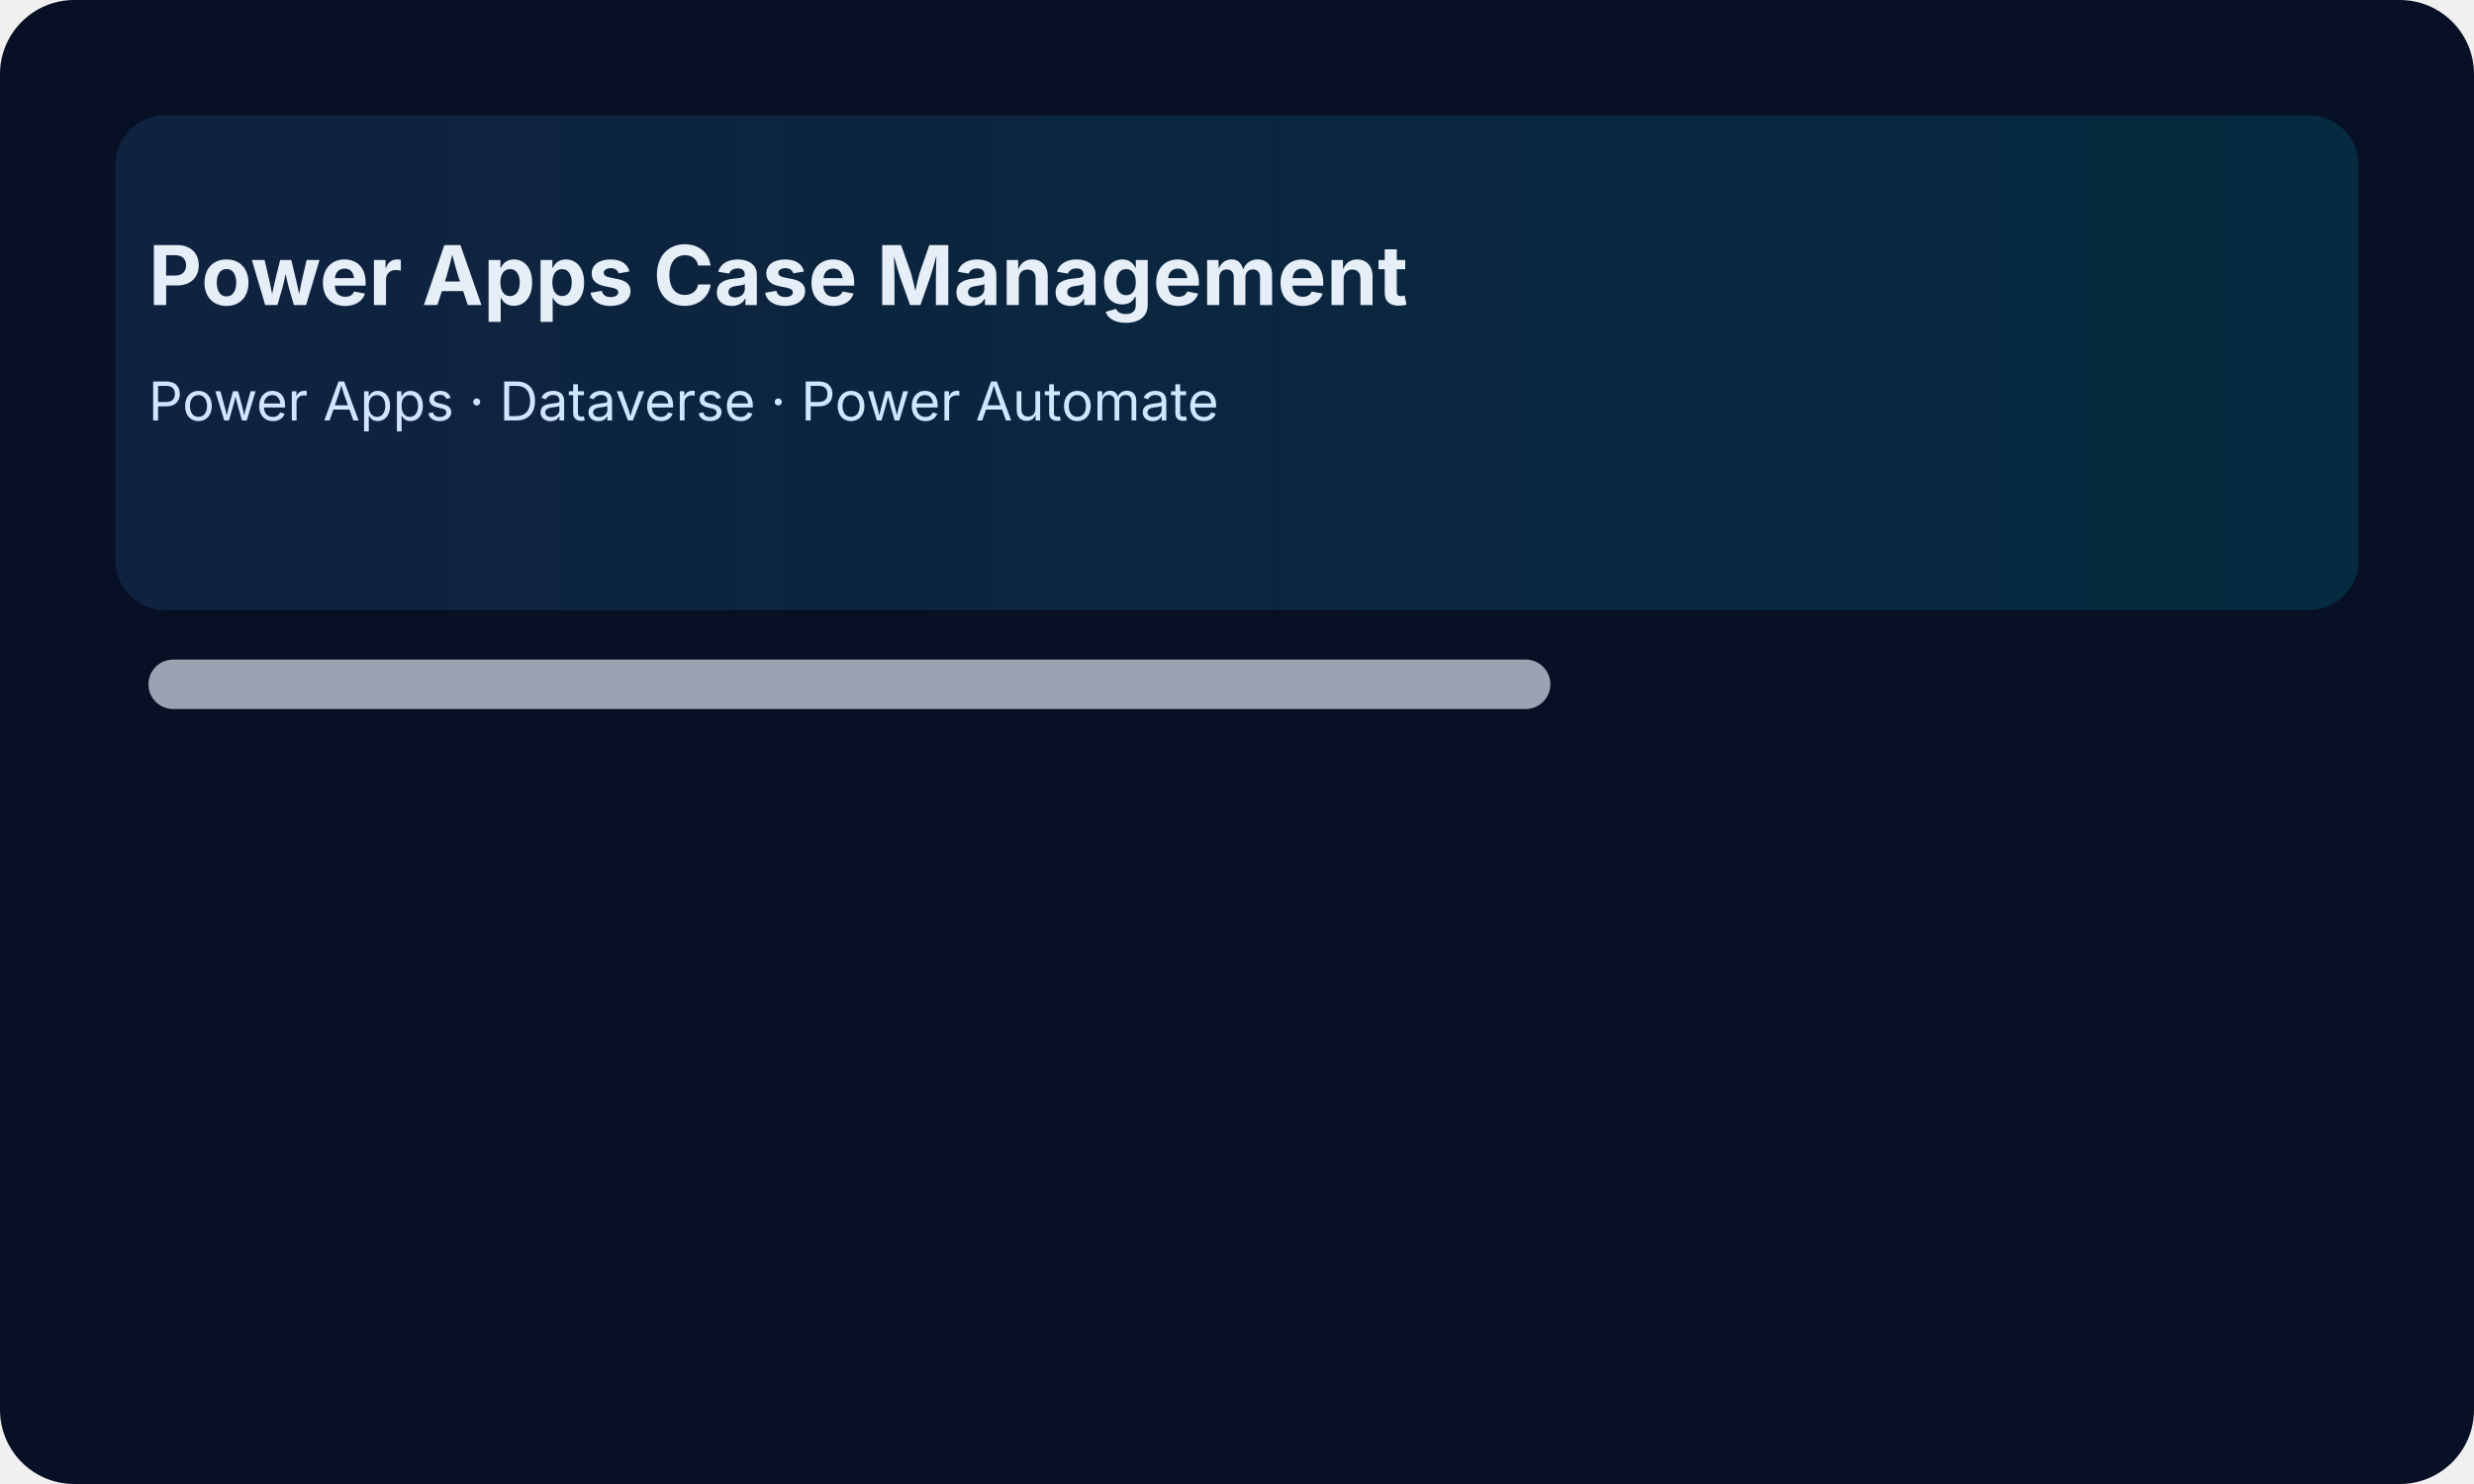
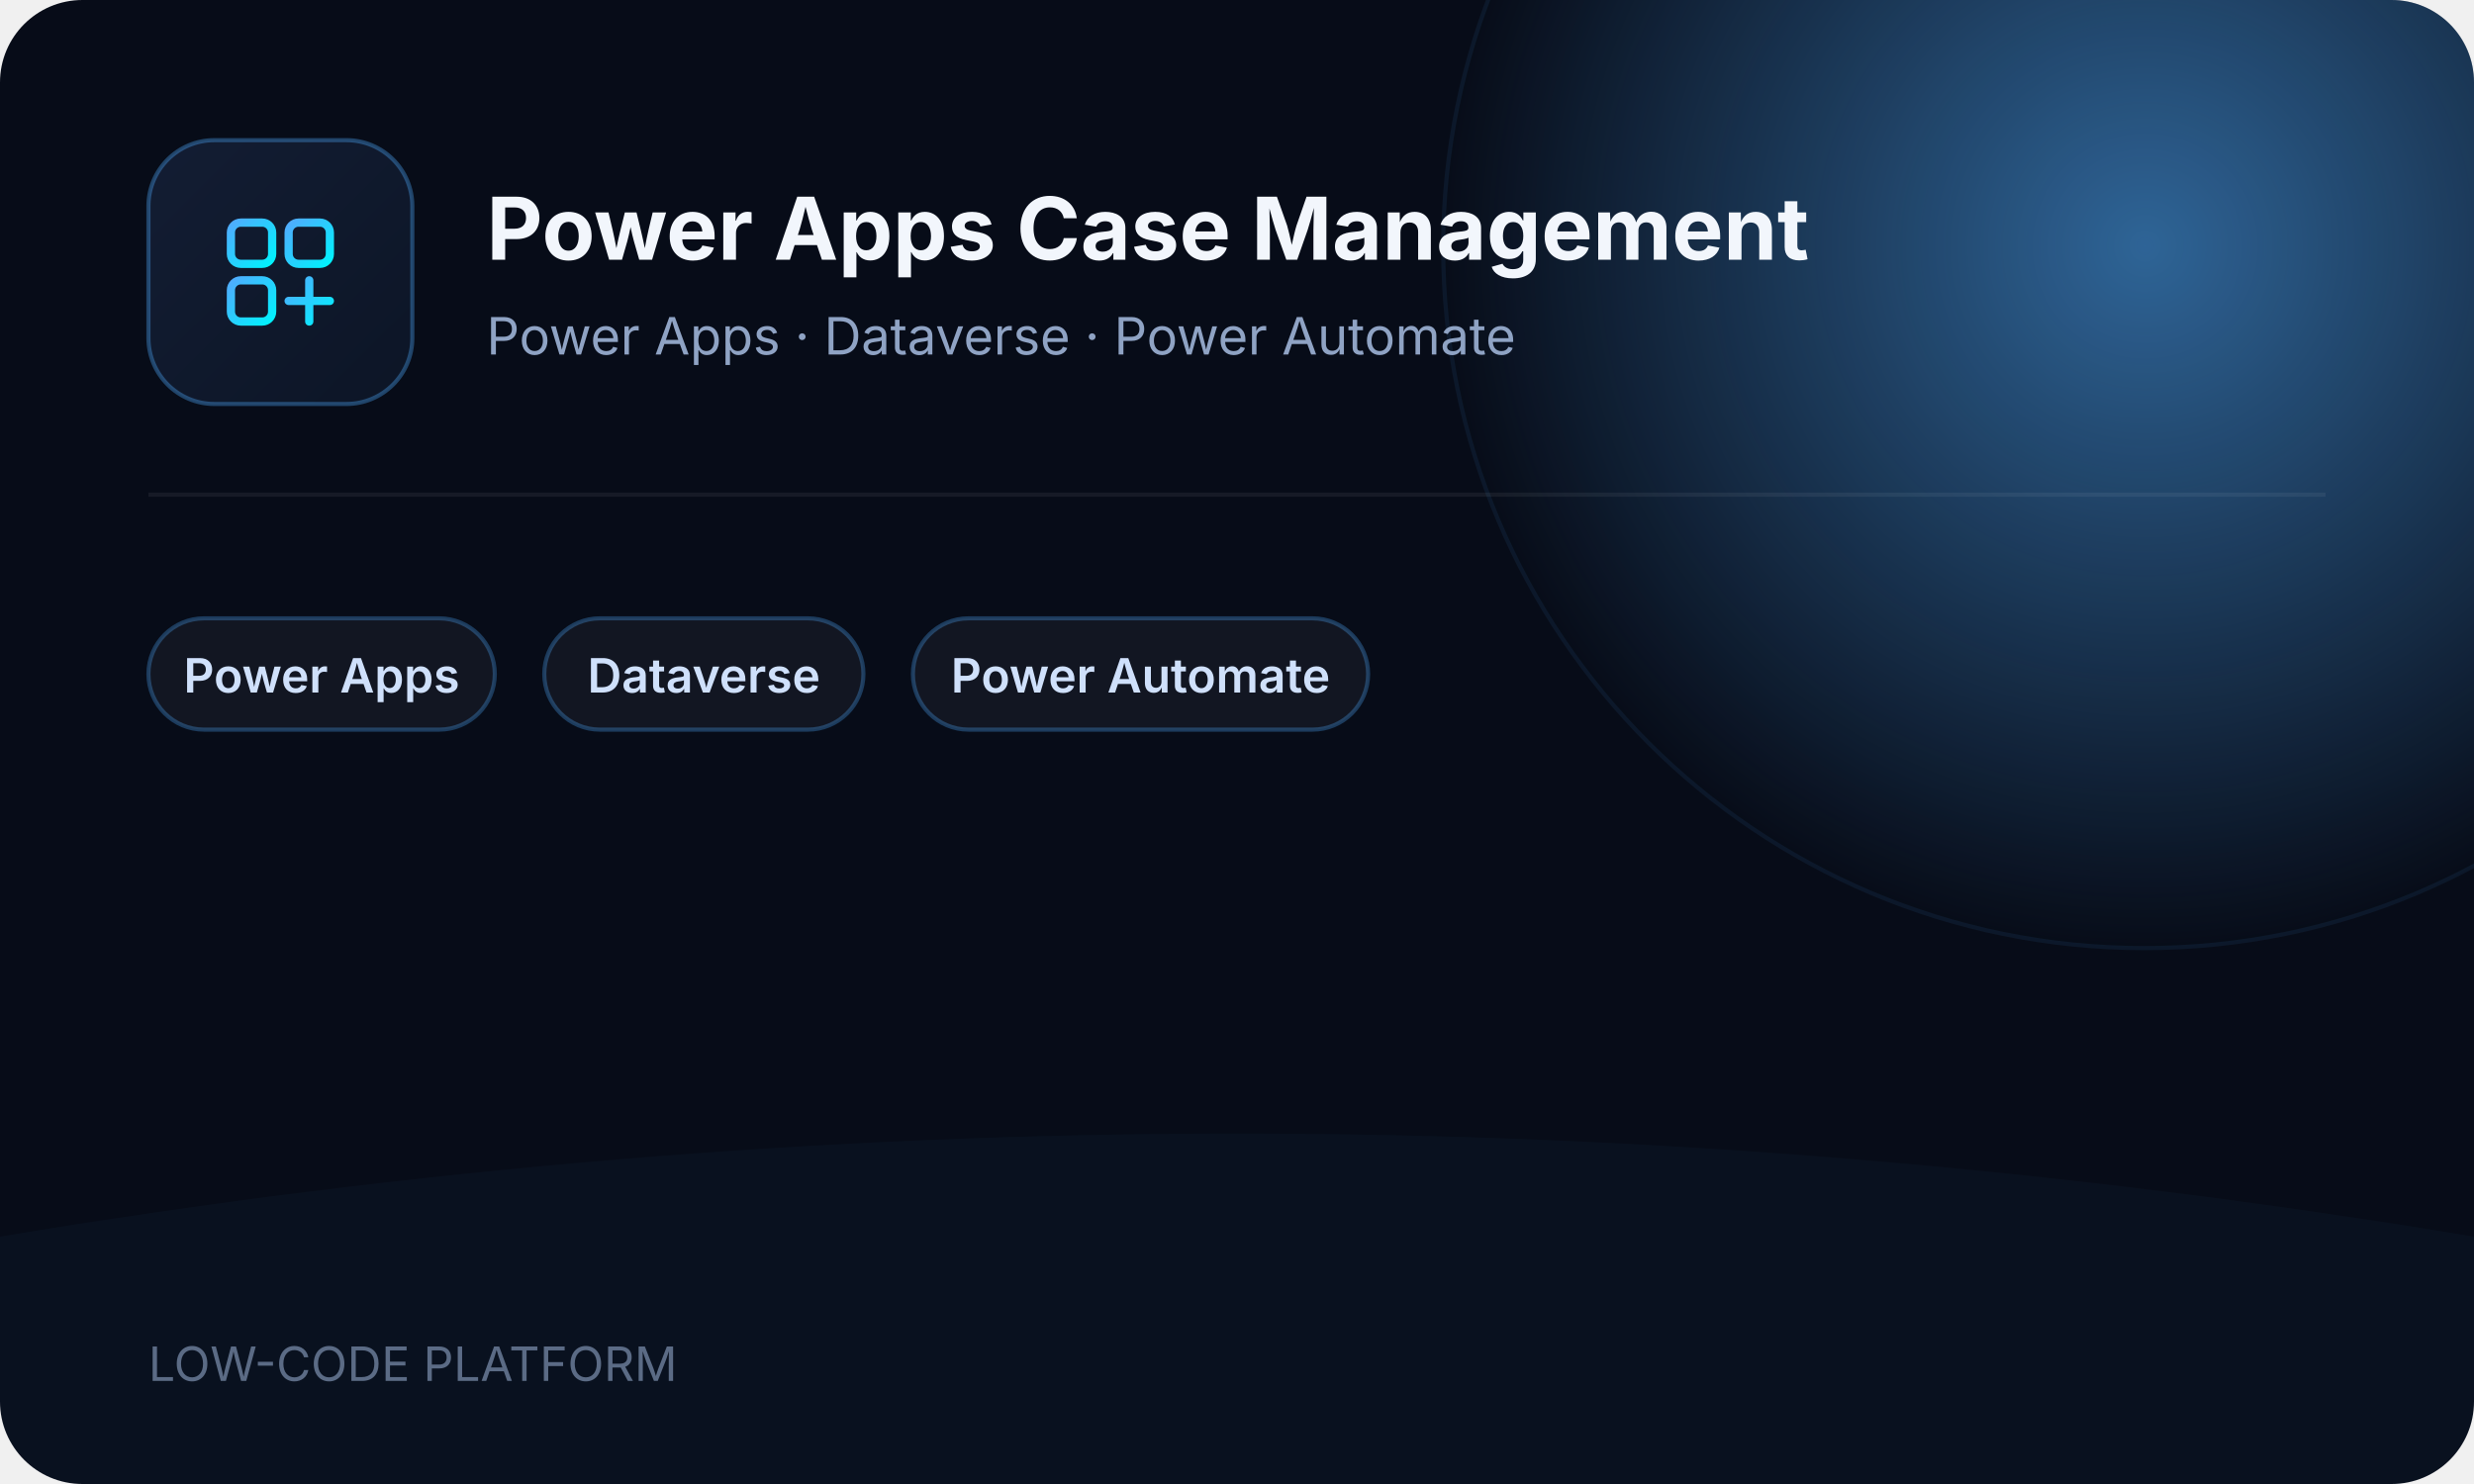
<svg xmlns="http://www.w3.org/2000/svg" viewBox="0 0 600 360">
-   <rect width="600" height="360" rx="18" fill="#071025" />
  <defs>
-     <linearGradient id="g3" x1="0" x2="1">
+     <linearGradient id="g5" x1="0" y1="0" x2="1" y2="1">
      <stop offset="0%" stop-color="#4facfe" />
      <stop offset="100%" stop-color="#00f2fe" />
    </linearGradient>
+     <radialGradient id="g5-glow" cx="50%" cy="50%" r="50%">
+       <stop offset="0%" stop-color="#4facfe" stop-opacity="0.55" />
+       <stop offset="100%" stop-color="#4facfe" stop-opacity="0" />
+     </radialGradient>
+     <linearGradient id="g5-line" x1="0" y1="0" x2="1" y2="1">
+       <stop offset="0%" stop-color="#4facfe" />
+       <stop offset="100%" stop-color="#00f2fe" />
+     </linearGradient>
+     <pattern id="g5-dots" width="22" height="22" patternUnits="userSpaceOnUse">
+       <circle cx="1.4" cy="1.4" r="1.4" fill="#ffffff" opacity="0.05" />
+     </pattern>
+     <clipPath id="g5-clip">
+       <rect width="600" height="360" rx="20" />
+     </clipPath>
+     <linearGradient id="g5-chip" x1="0" y1="0" x2="1" y2="1">
+       <stop offset="0%" stop-color="#131d33" />
+       <stop offset="100%" stop-color="#0c1526" />
+     </linearGradient>
  </defs>
-   <rect x="28" y="28" width="544" height="120" rx="12" fill="url(#g3)" opacity="0.12" />
-   <g fill="#e6eef8" font-family="Inter,Arial,sans-serif">
-     <text x="36" y="74" font-size="20" font-weight="700">Power Apps Case Management</text>
-     <text x="36" y="102" font-size="13" fill="#cfe6ff">Power Apps · Dataverse · Power Automate</text>
+   <rect width="600" height="360" rx="20" fill="#070c18" />
+   <g clip-path="url(#g5-clip)">
+     <rect width="600" height="360" fill="url(g5-dots)" />
+     <circle cx="520" cy="60" r="170" fill="url(#g5-glow)" />
+     <circle cx="520" cy="60" r="170" fill="none" stroke="#4facfe" stroke-opacity="0.08" stroke-width="1" />
+     <path d="M0 360 L600 360 L600 300 Q300 250 0 300 Z" fill="#4facfe" opacity="0.035" />
  </g>
-   <g transform="translate(36,160)" fill="#9aa3b2">
-     <rect x="0" y="0" width="340" height="12" rx="6" />
+   <rect x="36" y="34" width="64" height="64" rx="16" fill="url(#g5-chip)" stroke="#4facfe" stroke-opacity="0.35" stroke-width="1" />
+   <g transform="translate(52,50)">
+     <g fill="none" stroke="url(#g5-line)" stroke-width="2" stroke-linecap="round" stroke-linejoin="round">
+       <rect x="4" y="4" width="10" height="10" rx="2.4" />
+       <rect x="18" y="4" width="10" height="10" rx="2.4" />
+       <rect x="4" y="18" width="10" height="10" rx="2.4" />
+       <path d="M23 18v10M18 23h10" />
+     </g>
+   </g>
+   <g font-family="Inter,Segoe UI,Arial,sans-serif">
+     <text x="118" y="63" font-size="21" font-weight="700" fill="#f2f6fc">Power Apps Case Management</text>
+     <text x="118" y="86" font-size="12.5" fill="#8fa3c4">Power Apps · Dataverse · Power Automate</text>
+   </g>
+   <line x1="36" y1="120" x2="564" y2="120" stroke="#ffffff" stroke-opacity="0.06" stroke-width="1" />
+   <g font-family="Inter,Segoe UI,Arial,sans-serif" font-size="12" font-weight="600">
+     <rect x="36.0" y="150" width="84.0" height="27" rx="13.5" fill="#ffffff" fill-opacity="0.045" stroke="#4facfe" stroke-opacity="0.30" stroke-width="1" />
+     <text x="78.0" y="168" font-size="11.5" fill="#cfe0fb" text-anchor="middle">Power Apps</text>
+     <rect x="132.0" y="150" width="77.4" height="27" rx="13.5" fill="#ffffff" fill-opacity="0.045" stroke="#4facfe" stroke-opacity="0.30" stroke-width="1" />
+     <text x="170.7" y="168" font-size="11.5" fill="#cfe0fb" text-anchor="middle">Dataverse</text>
+     <rect x="221.4" y="150" width="110.4" height="27" rx="13.5" fill="#ffffff" fill-opacity="0.045" stroke="#4facfe" stroke-opacity="0.30" stroke-width="1" />
+     <text x="276.6" y="168" font-size="11.5" fill="#cfe0fb" text-anchor="middle">Power Automate</text>
+   </g>
+   <g font-family="Inter,Segoe UI,Arial,sans-serif">
+     <text x="36" y="335" font-size="11.5" fill="#5b6b85">LOW-CODE PLATFORM</text>
  </g>
</svg>
